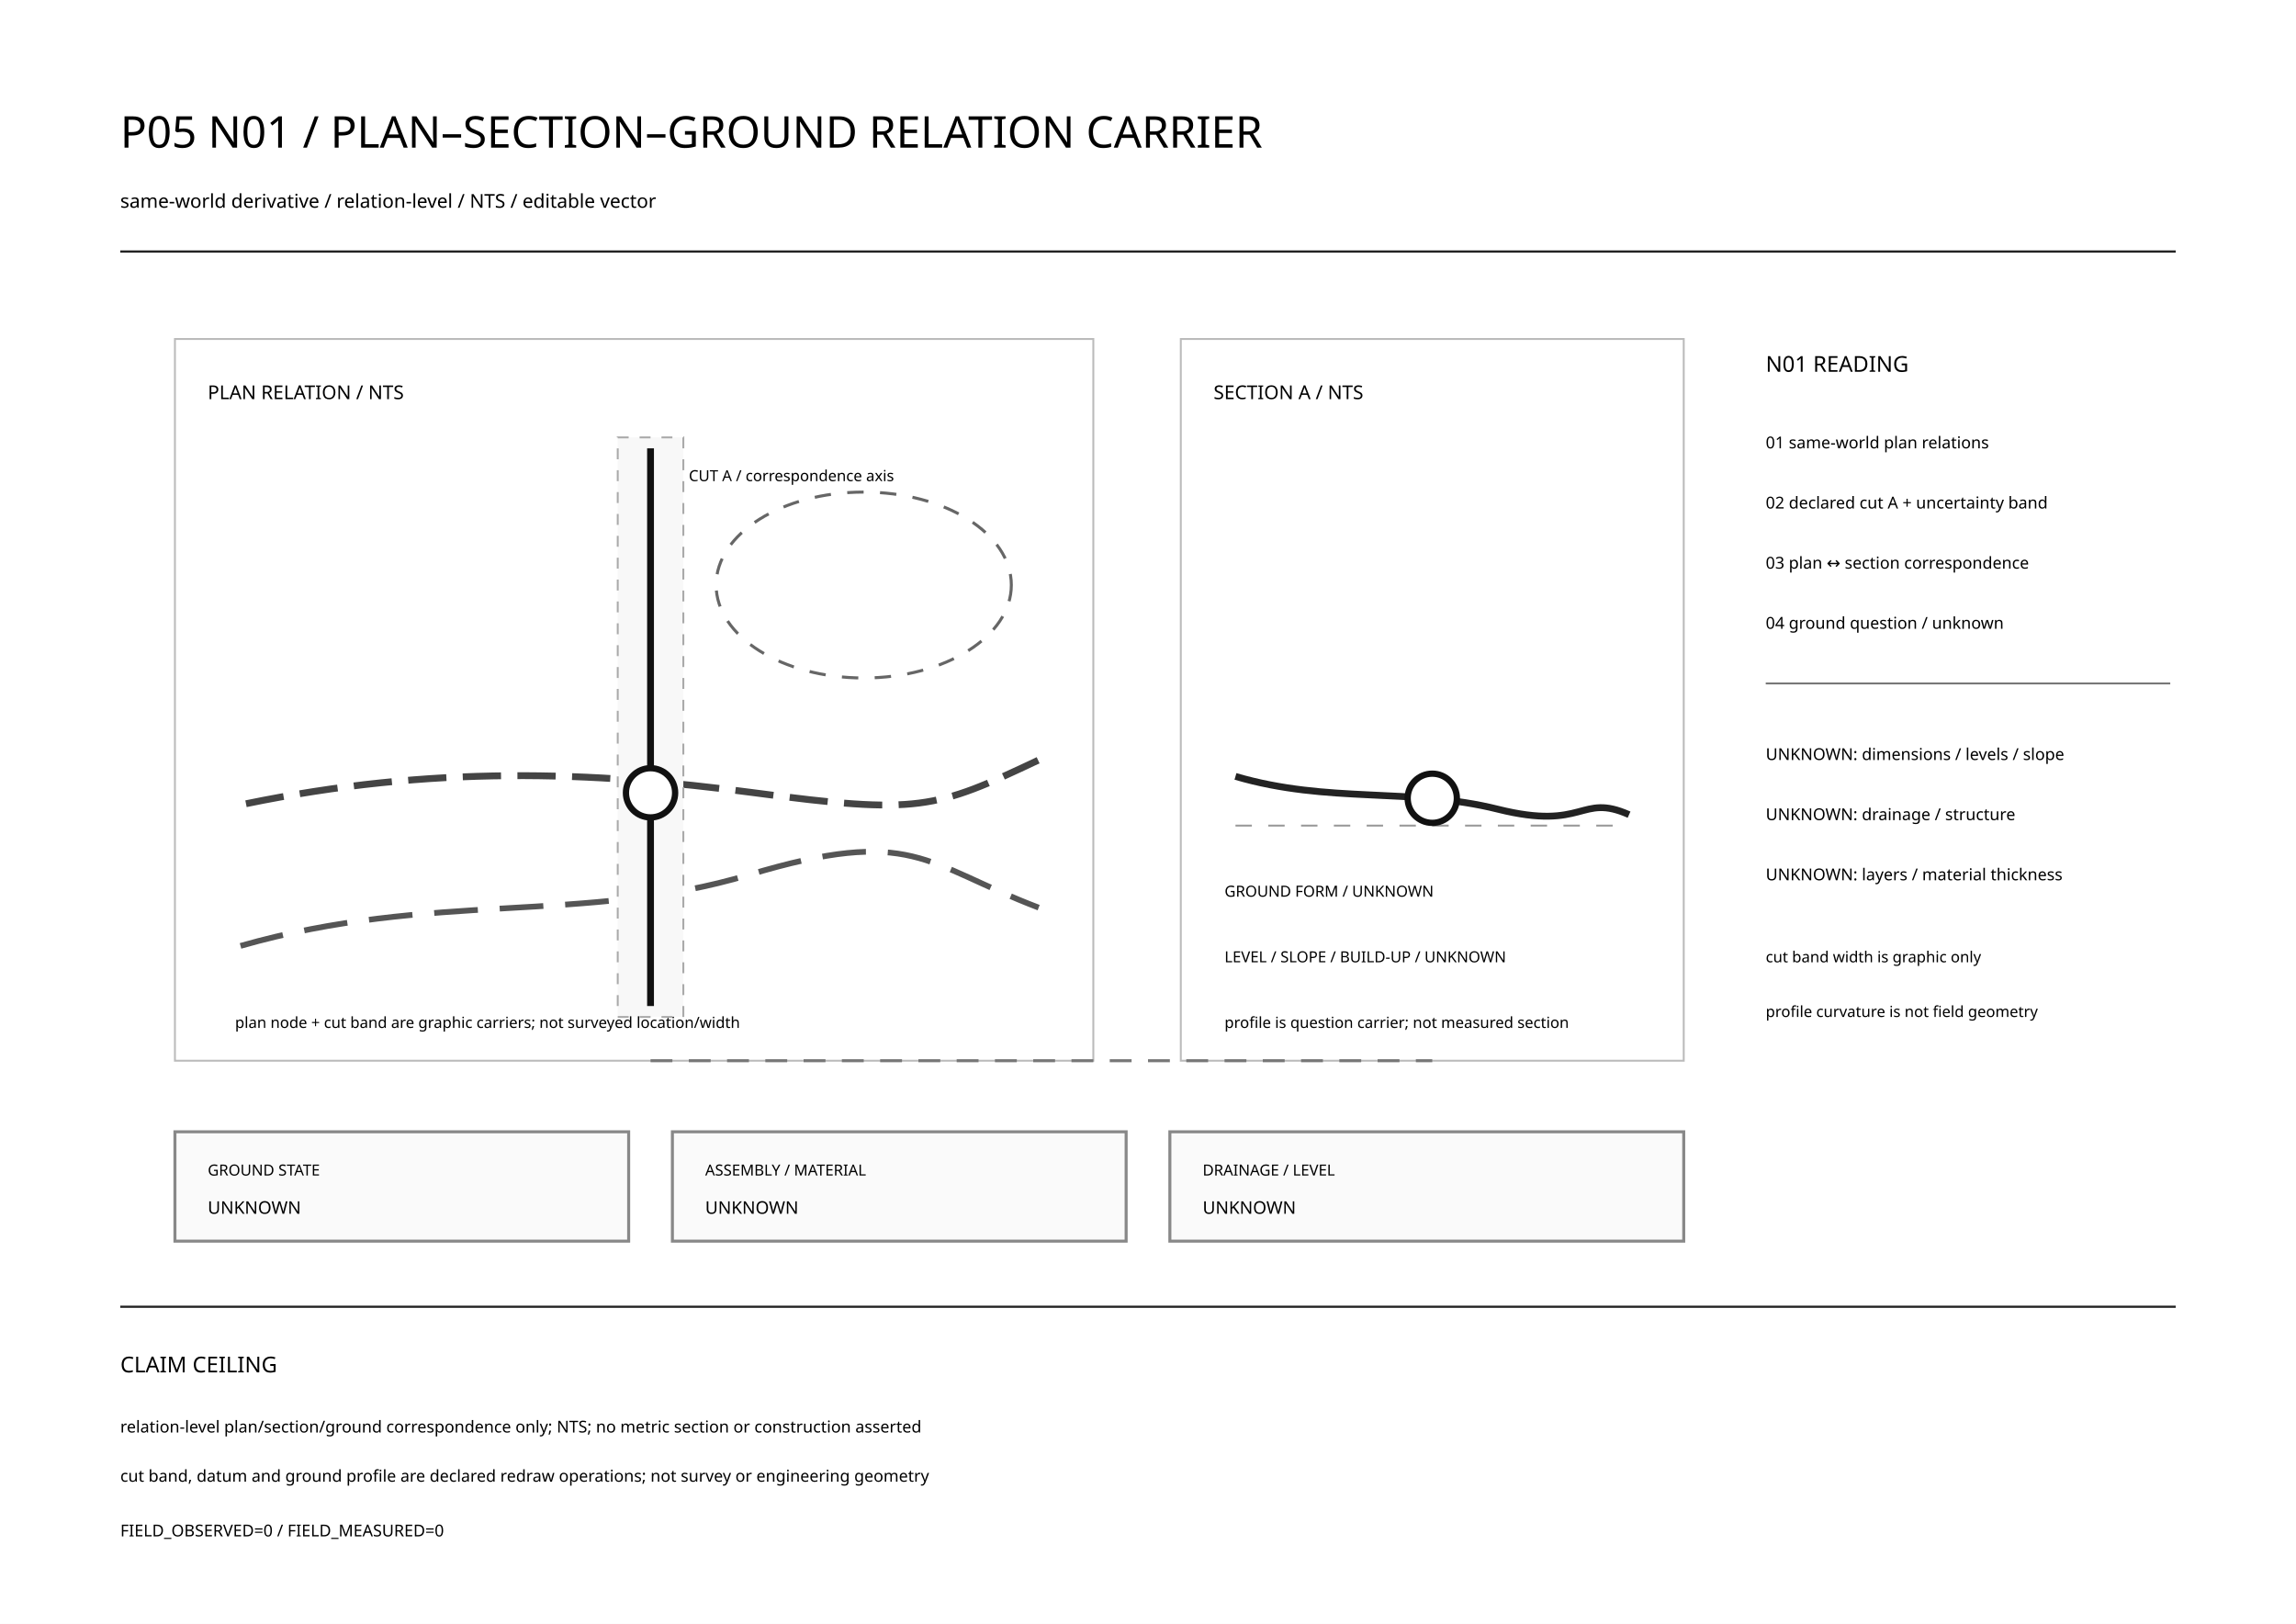
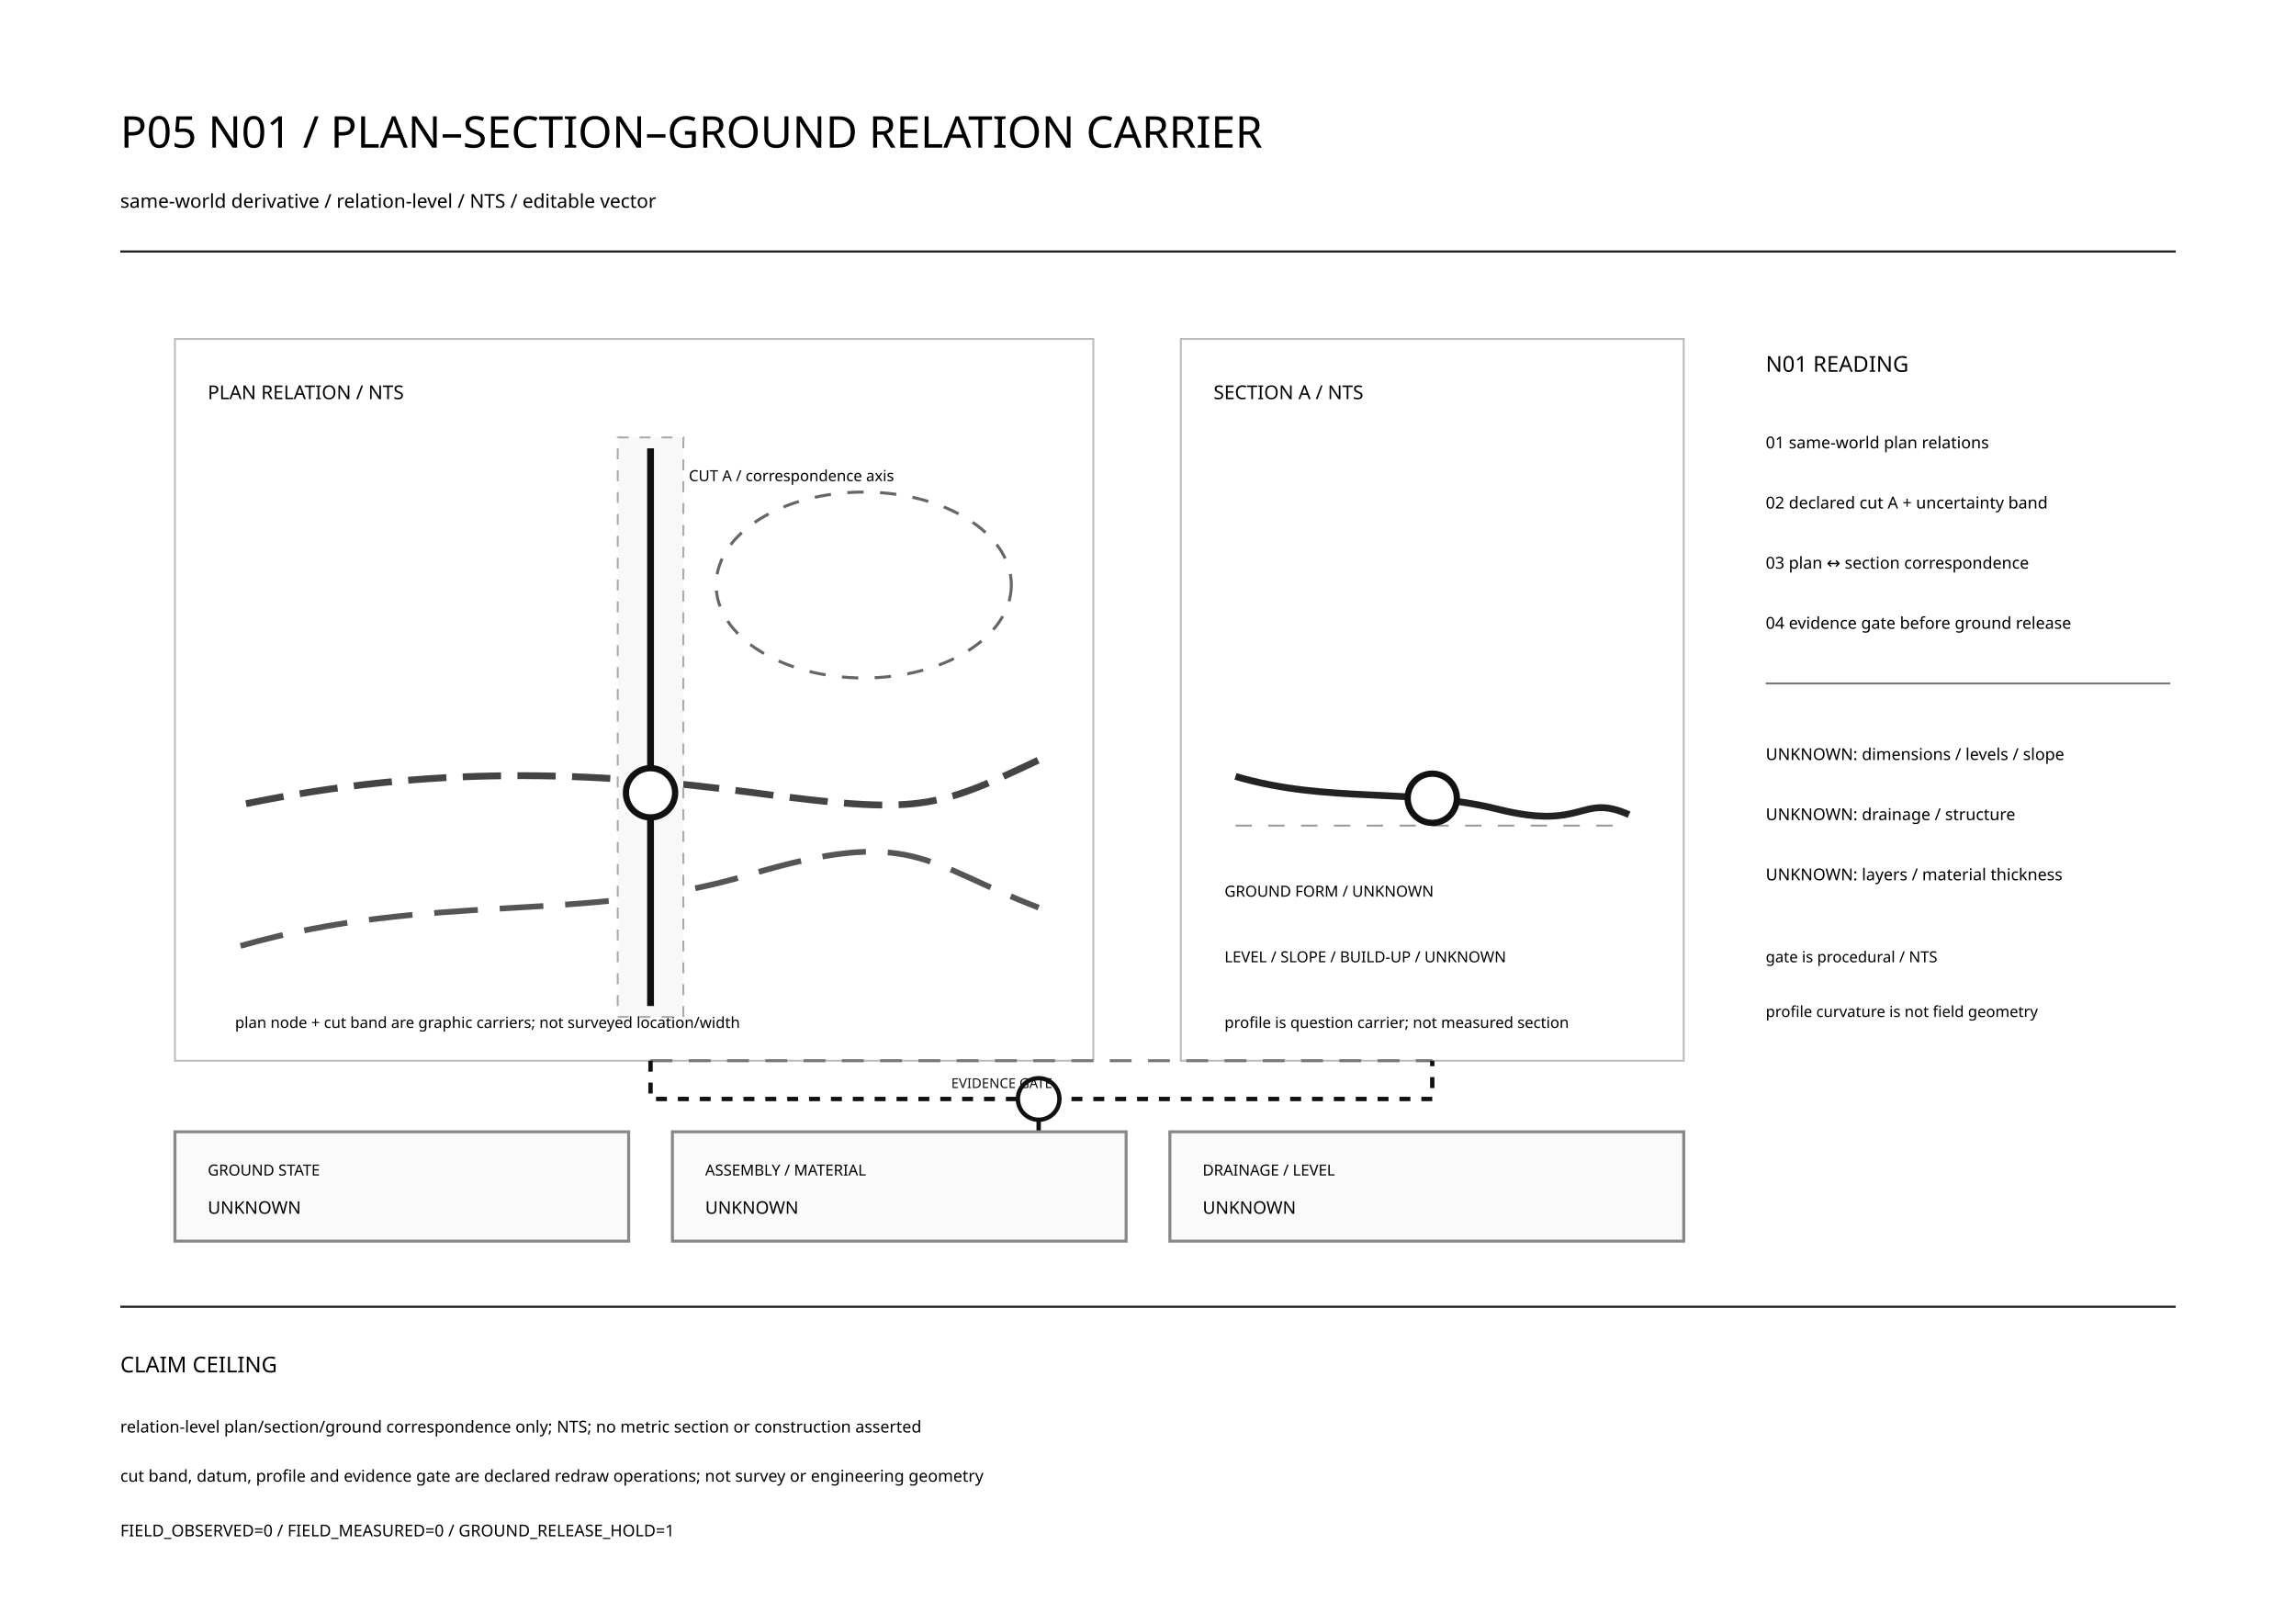
<svg xmlns="http://www.w3.org/2000/svg" width="420mm" height="297mm" viewBox="0 0 420 297">
  <rect width="420" height="297" fill="#fff" />
  <g id="L00-FRAME" font-family="sans-serif">
    <text x="22" y="27" font-size="8">P05 N01 / PLAN–SECTION–GROUND RELATION CARRIER</text>
    <text x="22" y="38" font-size="3.5">same-world derivative / relation-level / NTS / editable vector</text>
    <line x1="22" y1="46" x2="398" y2="46" stroke="#222" stroke-width="0.4" />
  </g>
  <g id="L08-FIELDS" fill="none" stroke="#bbb" stroke-width="0.35">
    <rect x="32" y="62" width="168" height="132" />
    <rect x="216" y="62" width="92" height="132" />
  </g>
  <g id="L10-PLAN" font-family="sans-serif">
    <text x="38" y="73" font-size="3.5">PLAN RELATION / NTS</text>
    <path id="REL-ROUTE-PRIMARY-01" d="M45 147 C79 140 108 141 138 145 S171 148 190 139" fill="none" stroke="#444" stroke-width="1.25" stroke-dasharray="7 3" />
    <path id="REL-WATER-01" d="M44 173 C79 163 107 169 137 160 S169 158 190 166" fill="none" stroke="#555" stroke-width="1.05" stroke-dasharray="8 4" />
    <ellipse id="REL-CLUSTER-01" cx="158" cy="107" rx="27" ry="17" fill="none" stroke="#666" stroke-width="0.55" stroke-dasharray="3 3" />
    <rect id="N01-CUT-UNCERTAINTY" x="113" y="80" width="12" height="106" fill="#f8f8f8" stroke="#aaa" stroke-width="0.35" stroke-dasharray="2 2" />
    <line id="N01-CUT-A" x1="119" y1="82" x2="119" y2="184" stroke="#111" stroke-width="1.25" />
    <circle id="N01-PLAN-NODE" cx="119" cy="145" r="4.5" fill="#fff" stroke="#111" stroke-width="1.15" />
    <text x="126" y="88" font-size="2.8">CUT A / correspondence axis</text>
    <text x="43" y="188" font-size="2.8">plan node + cut band are graphic carriers; not surveyed location/width</text>
  </g>
  <g id="L15-SECTION" font-family="sans-serif">
    <text x="222" y="73" font-size="3.5">SECTION A / NTS</text>
    <line id="N01-SECTION-DATUM" x1="226" y1="151" x2="298" y2="151" stroke="#999" stroke-width="0.35" stroke-dasharray="3 3" />
    <path id="N01-GROUND-QUESTION" d="M226 142 C243 147 258 144 274 148 S289 145 298 149" fill="none" stroke="#222" stroke-width="1.25" />
    <circle id="N01-SECTION-CORRESPONDENCE" cx="262" cy="146" r="4.5" fill="#fff" stroke="#111" stroke-width="1.15" />
    <line id="N01-PLAN-SECTION-LINK" x1="119" y1="194" x2="262" y2="194" stroke="#777" stroke-width="0.55" stroke-dasharray="4 3" />
    <text x="224" y="164" font-size="2.8">GROUND FORM / UNKNOWN</text>
    <text x="224" y="176" font-size="2.8">LEVEL / SLOPE / BUILD-UP / UNKNOWN</text>
    <text x="224" y="188" font-size="2.8">profile is question carrier; not measured section</text>
  </g>
+   <g id="L18-EVIDENCE-GATE" font-family="sans-serif" fill="none">
+     <path id="N01-CORRESPONDENCE-GATE" d="M119 194 L119 201 L262 201 L262 194" stroke="#111" stroke-width="0.8" stroke-dasharray="2 2" />
+     <circle id="N01-EVIDENCE-GATE" cx="190" cy="201" r="3.8" fill="#fff" stroke="#111" stroke-width="0.8" />
+     <text x="174" y="199" font-size="2.5" fill="#111">EVIDENCE GATE</text>
+     <path id="N01-GROUND-RELEASE-LINK" d="M190 205 L190 207" stroke="#111" stroke-width="0.8" stroke-dasharray="2 2" />
+   </g>
  <g id="L20-STATE" font-family="sans-serif">
    <rect id="N01-GROUND-STATE" x="32" y="207" width="83" height="20" fill="#fafafa" stroke="#888" stroke-width="0.55" />
    <text x="38" y="215" font-size="2.8">GROUND STATE</text>
    <text x="38" y="222" font-size="3.2">UNKNOWN</text>
    <rect id="N01-ASSEMBLY-STATE" x="123" y="207" width="83" height="20" fill="#fafafa" stroke="#888" stroke-width="0.55" />
    <text x="129" y="215" font-size="2.8">ASSEMBLY / MATERIAL</text>
    <text x="129" y="222" font-size="3.2">UNKNOWN</text>
    <rect id="N01-DRAINAGE-STATE" x="214" y="207" width="94" height="20" fill="#fafafa" stroke="#888" stroke-width="0.55" />
    <text x="220" y="215" font-size="2.8">DRAINAGE / LEVEL</text>
    <text x="220" y="222" font-size="3.2">UNKNOWN</text>
  </g>
  <g id="L30-READING" font-family="sans-serif">
    <text x="323" y="68" font-size="4">N01 READING</text>
    <text x="323" y="82" font-size="3">01 same-world plan relations</text>
    <text x="323" y="93" font-size="3">02 declared cut A + uncertainty band</text>
    <text x="323" y="104" font-size="3">03 plan ↔ section correspondence</text>
-     <text x="323" y="115" font-size="3">04 ground question / unknown</text>
+     <text x="323" y="115" font-size="3">04 evidence gate before ground release</text>
    <line x1="323" y1="125" x2="397" y2="125" stroke="#777" stroke-width="0.35" />
    <text x="323" y="139" font-size="3">UNKNOWN: dimensions / levels / slope</text>
    <text x="323" y="150" font-size="3">UNKNOWN: drainage / structure</text>
    <text x="323" y="161" font-size="3">UNKNOWN: layers / material thickness</text>
-     <text x="323" y="176" font-size="2.8">cut band width is graphic only</text>
+     <text x="323" y="176" font-size="2.8">gate is procedural / NTS</text>
    <text x="323" y="186" font-size="2.8">profile curvature is not field geometry</text>
  </g>
  <g id="L40-CLAIM" font-family="sans-serif">
    <line x1="22" y1="239" x2="398" y2="239" stroke="#222" stroke-width="0.4" />
    <text x="22" y="251" font-size="4">CLAIM CEILING</text>
    <text x="22" y="262" font-size="3">relation-level plan/section/ground correspondence only; NTS; no metric section or construction asserted</text>
-     <text x="22" y="271" font-size="3">cut band, datum and ground profile are declared redraw operations; not survey or engineering geometry</text>
-     <text x="22" y="281" font-size="3">FIELD_OBSERVED=0 / FIELD_MEASURED=0</text>
+     <text x="22" y="271" font-size="3">cut band, datum, profile and evidence gate are declared redraw operations; not survey or engineering geometry</text>
+     <text x="22" y="281" font-size="3">FIELD_OBSERVED=0 / FIELD_MEASURED=0 / GROUND_RELEASE_HOLD=1</text>
  </g>
</svg>
